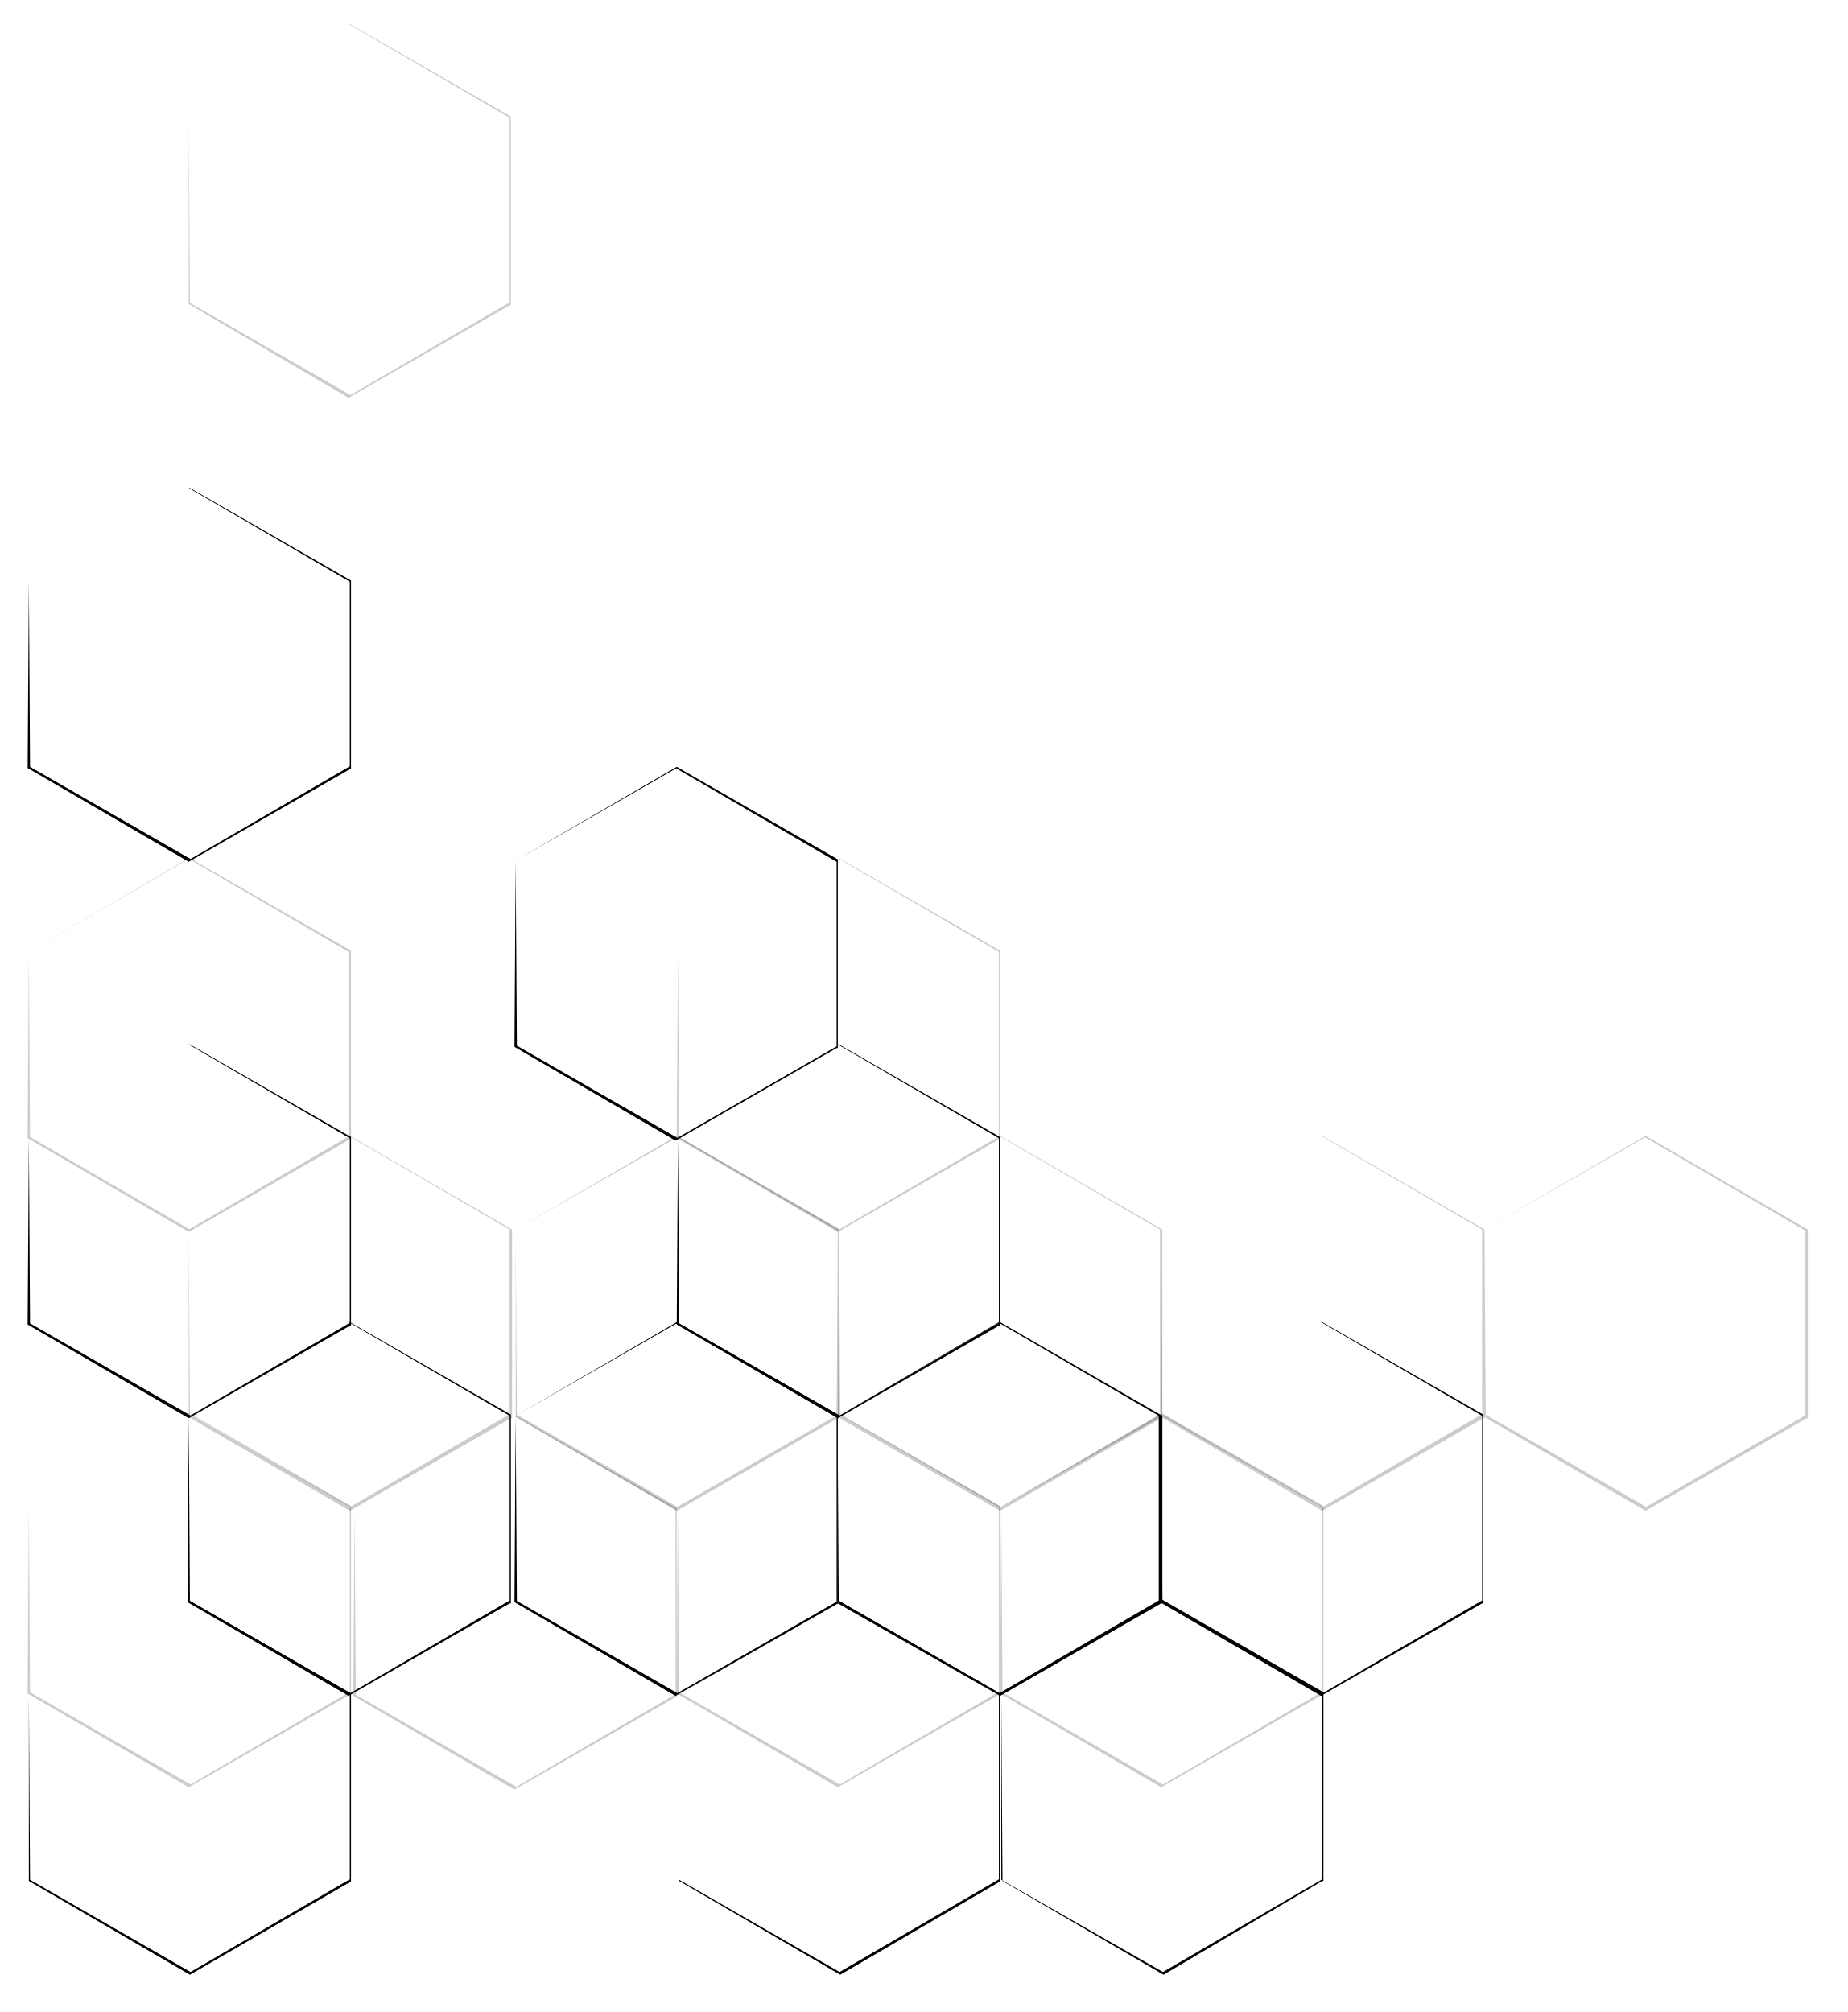
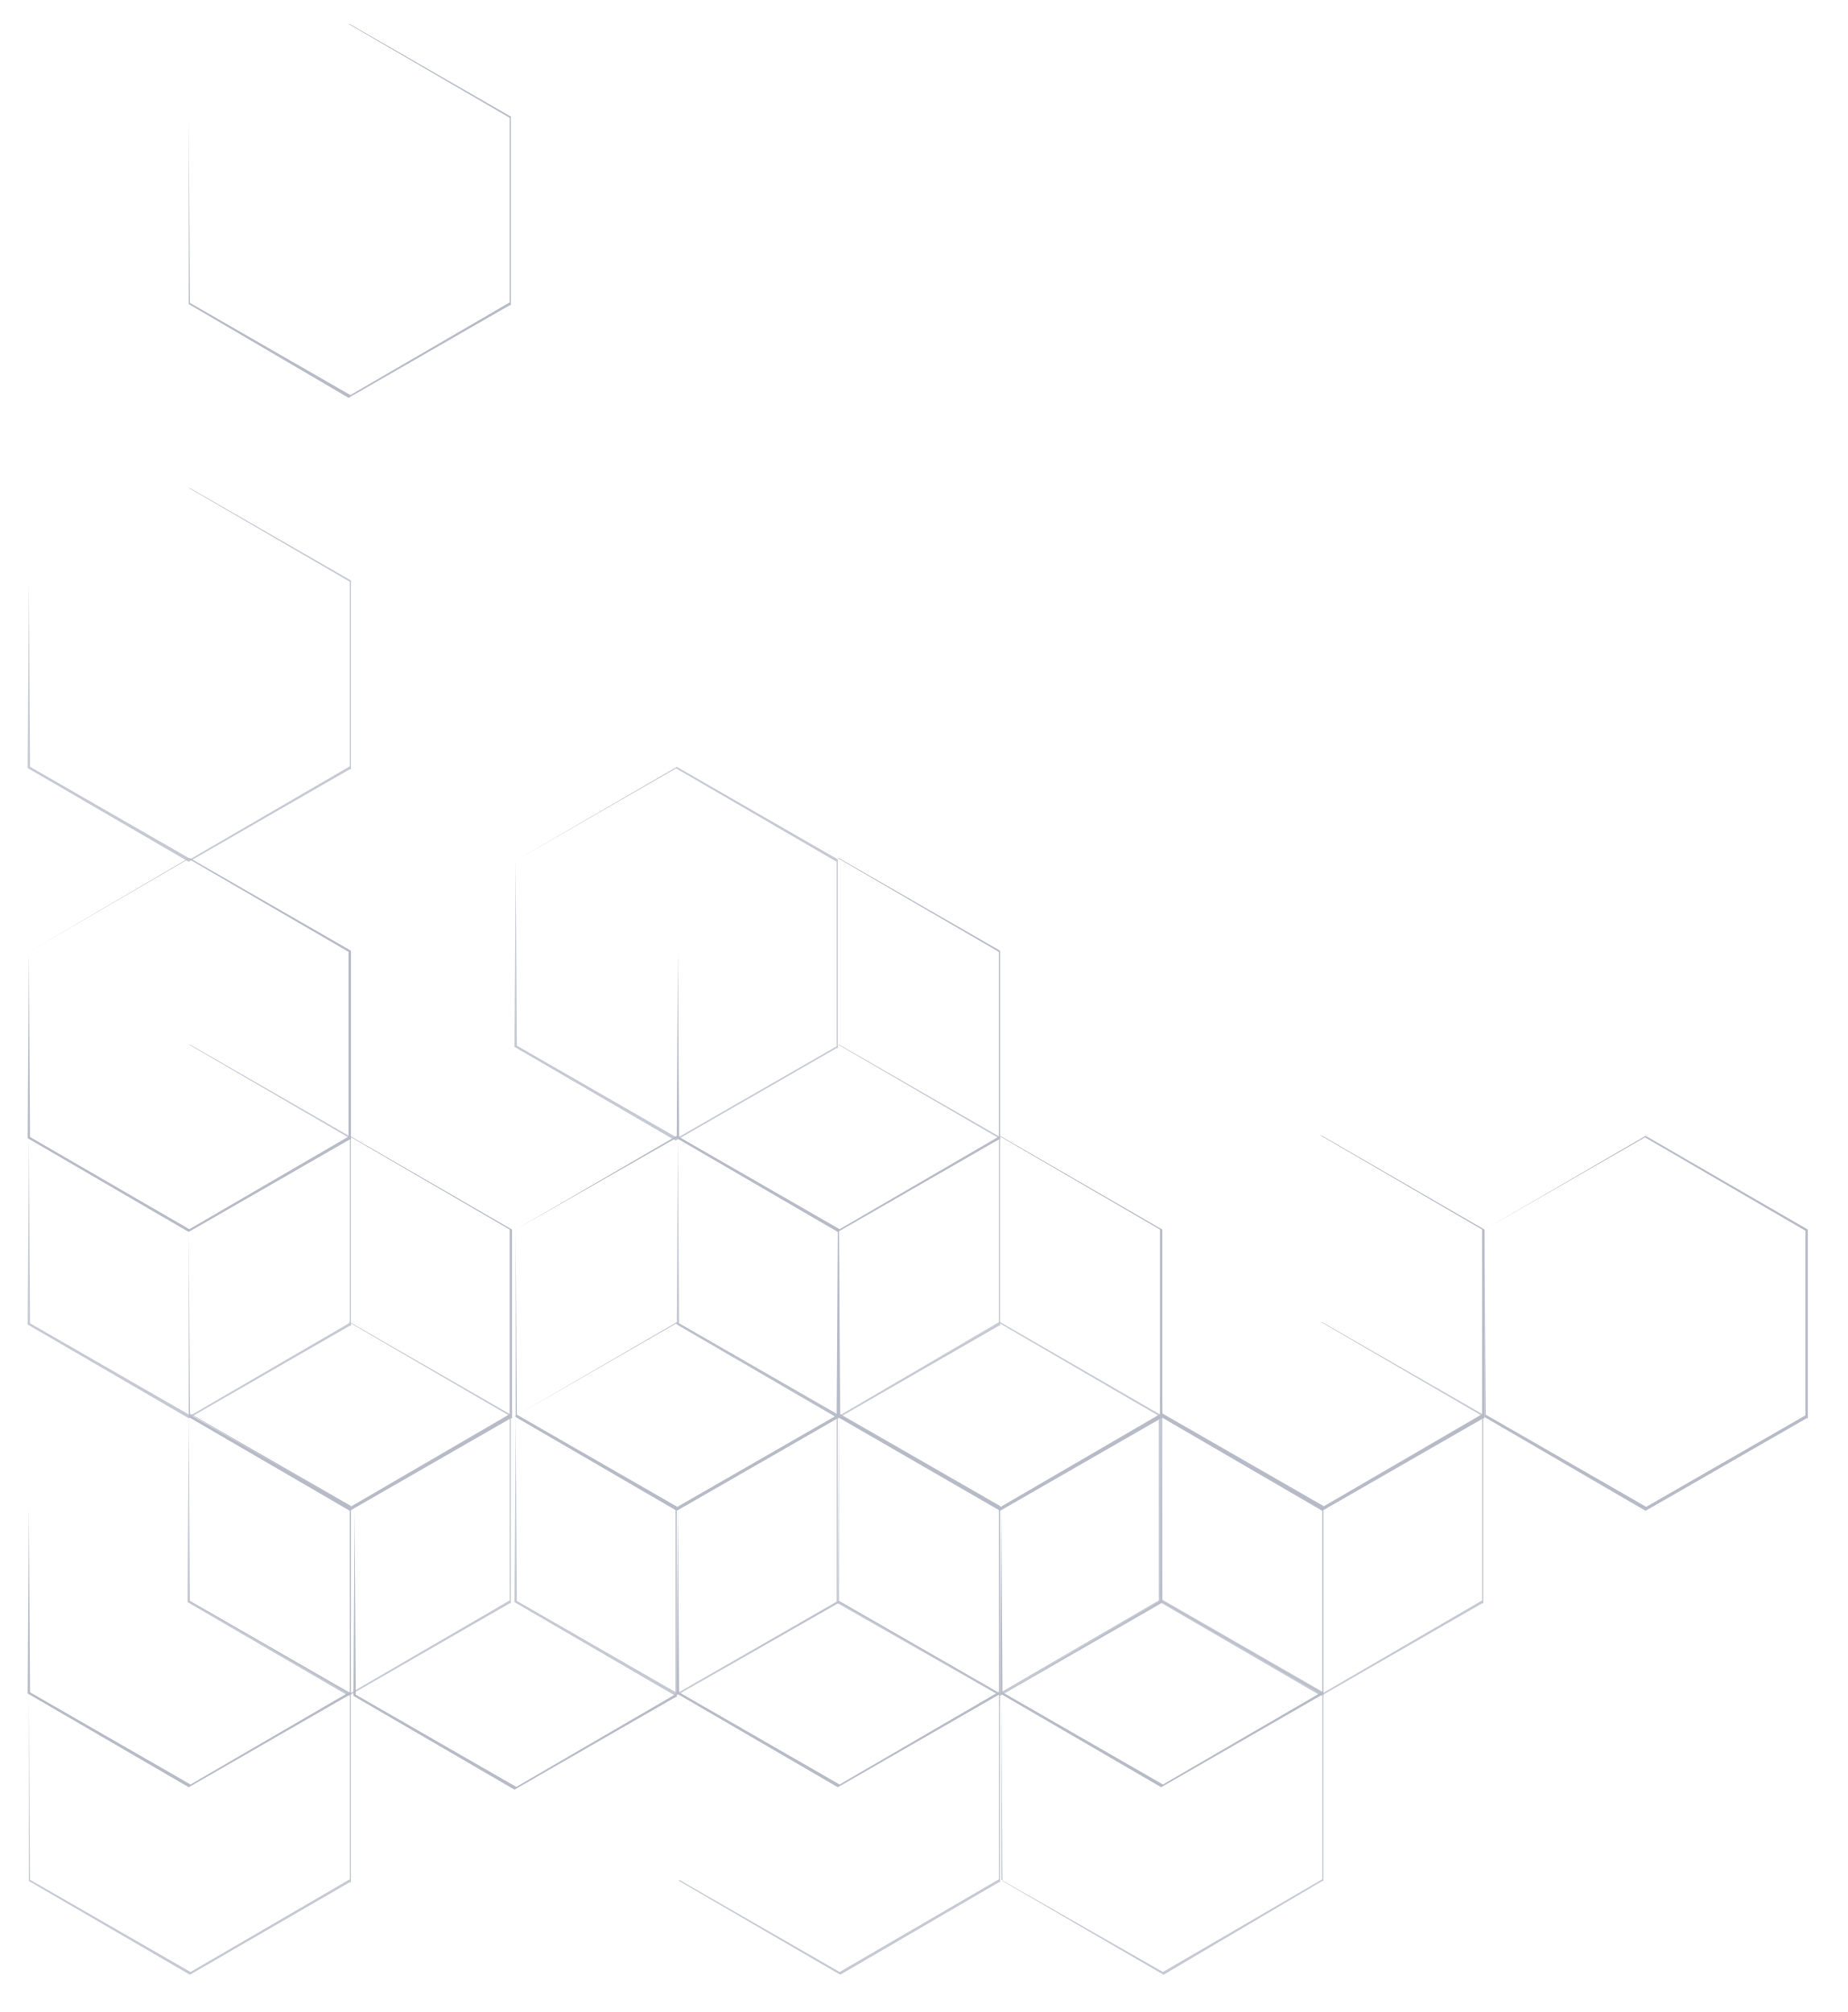
<svg xmlns="http://www.w3.org/2000/svg" version="1.1" id="Layer_3" x="0px" y="0px" viewBox="0 0 153.7 167.4" style="enable-background:new 0 0 153.7 167.4;" xml:space="preserve">
  <style type="text/css">
- 	.st0{opacity:0.2;enable-background:new    ;}
+ 	.st0{opacity:1;fill:#b7bbc8}.st1{opacity:.8;fill:#b7bbc8}
</style>
  <g>
    <path class="st0" d="M2.4,125.4l13.4-7.8l0,0l0,0l13.4,7.7l0,0v0.1v15.5v0.1h-0.1l-13.4,7.7l0,0l0,0l-13.4-7.8l0,0l0,0L2.4,125.4z    M2.4,125.4l0.1,15.5v-0.1l13.4,7.7h-0.1l13.4-7.8l-0.1,0.1v-15.5v0.1l-13.4-7.8h0.1L2.4,125.4z" />
    <path class="st0" d="M83.3,125.4l13.4-7.8l0,0l0,0l13.4,7.7l0,0v0.1v15.5v0.1H110l-13.4,7.7l0,0l0,0l-13.4-7.8l0,0l0,0L83.3,125.4z    M83.3,125.4l0.1,15.5v-0.1l13.4,7.7h-0.1l13.4-7.8l-0.1,0.1v-15.5v0.1l-13.3-7.6l0,0L83.3,125.4z" />
    <path class="st0" d="M56.4,125.4l13.4-7.8l0,0l0,0l13.4,7.7l0,0v0.1v15.5v0.1h-0.1l-13.4,7.7l0,0l0,0l-13.4-7.8l0,0l0,0L56.4,125.4   z M56.4,125.4l0.1,15.5v-0.1l13.4,7.7h-0.1l13.4-7.8l-0.1,0.1v-15.5v0.1l-13.4-7.8h0.1L56.4,125.4z" />
    <path class="st0" d="M15.7,102.3l13.4-7.8l0,0l0,0l13.5,7.8l0,0v0.1v15.5v0.1h-0.1l-13.4,7.7l0,0l0,0l-13.4-7.8l0,0l0,0V102.3z    M15.7,102.3l0.1,15.5v-0.1l13.4,7.7h-0.1l13.4-7.8l-0.1,0.1v-15.5v0.1L29,94.5h0.1L15.7,102.3z" />
    <path class="st0" d="M123.5,102.3l13.4-7.8l0,0l0,0l13.5,7.8l0,0v0.1v15.5v0.1h-0.1l-13.4,7.7l0,0l0,0l-13.4-7.8l0,0l0,0V102.3z    M123.5,102.3l0.1,15.5v-0.1l13.4,7.7h-0.1l13.4-7.7l-0.1,0.1v-15.5v0.1l-13.4-7.8h0.1L123.5,102.3z" />
    <path class="st0" d="M96.6,102.3l13.4-7.8l0,0l0,0l13.5,7.8l0,0v0.1v15.5v0.1h-0.1l-13.4,7.7l0,0l0,0l-13.4-7.8l0,0l0,0V102.3z    M96.6,102.3l0.1,15.5v-0.1l13.4,7.7H110l13.4-7.8l-0.1,0.1v-15.5v0.1l-13.4-7.8h0.1L96.6,102.3z" />
    <path class="st0" d="M69.8,102.3l13.4-7.8l0,0l0,0l13.5,7.8l0,0v0.1v15.5v0.1h-0.1l-13.4,7.7l0,0l0,0l-13.5-7.8l0,0l0,0L69.8,102.3   z M69.8,102.3l0.1,15.5v-0.1l13.4,7.7h-0.1l13.4-7.8l-0.1,0.1v-15.5v0.1l-13.4-7.8h0.1L69.8,102.3z" />
    <path class="st0" d="M42.9,102.3l13.4-7.8l0,0l0,0l13.5,7.8l0,0v0.1v15.5v0.1h-0.1l-13.4,7.7l0,0l0,0l-13.4-7.8l0,0l0,0V102.3z    M42.9,102.3l0.1,15.5v-0.1l13.4,7.7h-0.1l13.4-7.7l-0.1,0.1l0.1-15.5v0.1l-13.4-7.8h0.1L42.9,102.3z" />
    <path class="st0" d="M2.4,79.2l13.4-7.8l0,0l0,0l13.4,7.7l0,0v0.1v15.5v0.1h-0.1l-13.4,7.7l0,0l0,0L2.3,94.7l0,0l0,0L2.4,79.2z    M2.4,79.2l0.1,15.5v-0.1l13.3,7.7h-0.1l13.4-7.8L29,94.6V79.1v0.1l-13.4-7.8h0.1L2.4,79.2z" />
    <path class="st0" d="M29.5,125.6l13.4-7.8l0,0l0,0l13.4,7.7l0,0v0.1v15.5v0.1h-0.1l-13.4,7.7l0,0l0,0l-13.4-7.8l0,0l0,0L29.5,125.6   z M29.5,125.6l0.1,15.5V141l13.4,7.7h-0.1l13.4-7.8l-0.1,0.1v-15.5v0.1l-13.4-7.8h0.1L29.5,125.6z" />
    <path class="st0" d="M56.4,79.2l13.4-7.8l0,0l0,0l13.4,7.7l0,0v0.1v15.5v0.1h-0.1l-13.4,7.7l0,0l0,0l-13.4-7.8l0,0l0,0L56.4,79.2z    M56.4,79.2l0.1,15.5v-0.1l13.4,7.7h-0.1l13.4-7.8l-0.1,0.1V79.1v0.1l-13.4-7.8h0.1L56.4,79.2z" />
    <path class="st0" d="M15.7,9.8L29.1,2l0,0l0,0l13.4,7.7l0,0v0.1v15.5v0.1h-0.1L29,33.1l0,0l0,0l-13.3-7.8l0,0l0,0V9.8z M15.7,9.8   l0.1,15.5v-0.1l13.4,7.7h-0.1l13.4-7.8l-0.1,0.1V9.7v0.1L29,2h0.1L15.7,9.8z" />
-     <path d="M2.4,141l13.4-7.8l0,0l0,0l13.4,7.7l0,0v0.1v15.5v0.1h-0.1l-13.3,7.7l0,0l0,0l-13.4-7.8l0,0l0,0L2.4,141z M2.4,141   l0.1,15.5v-0.1l13.4,7.7h-0.1l13.4-7.8l-0.1,0.1v-15.5v0.1l-13.4-7.8h0.1L2.4,141z" />
-     <path d="M83.3,141l13.4-7.9l0,0l0,0l13.4,7.7l0,0v0.1v15.5v0.1H110l-13.2,7.8l0,0l0,0l-13.4-7.8l0,0l0,0L83.3,141z M83.3,141v15.5   v-0.1l13.5,7.7h-0.1l13.4-7.8l-0.1,0.1v-15.5v0.1l-13.3-7.7l0,0L83.3,141z" />
-     <path d="M56.4,141l13.4-7.8l0,0l0,0l13.4,7.7l0,0v0.1v15.5v0.1h-0.1l-13.2,7.7l0,0l0,0l-13.4-7.8l0,0l0,0L56.4,141z M56.4,141   l0.1,15.5v-0.1l13.4,7.7h-0.1l13.4-7.8l-0.1,0.1v-15.5v0.1l-13.3-7.7h0.1L56.4,141z" />
-     <path d="M15.7,117.8l13.4-7.8l0,0l0,0l13.4,7.7l0,0v0.1v15.5v0.1h-0.1L29,141.1l0,0l0,0l-13.4-7.8l0,0l0,0L15.7,117.8z M15.7,117.8   l0.1,15.5v-0.1l13.4,7.7h-0.1l13.4-7.8l-0.1,0.1v-15.5v0.1L29,110h0.1L15.7,117.8z" />
-     <path d="M96.6,117.8L110,110l0,0l0,0l13.4,7.7l0,0v0.1v15.5v0.1h-0.1l-13.4,7.7l0,0l0,0l-13.4-7.8l0,0l0,0L96.6,117.8z M96.6,117.8   l0.1,15.5v-0.1l13.4,7.7H110l13.4-7.8l-0.1,0.1v-15.5v0.1l-13.4-7.8h0.1L96.6,117.8z" />
-     <path d="M69.8,117.8l13.4-7.8l0,0l0,0l13.5,7.8l0,0v0.1v15.4v0.1h-0.1l-13.4,7.7l0,0l0,0l-13.5-7.7l0,0l0,0L69.8,117.8z    M69.8,117.8v15.5v-0.1l13.4,7.7h-0.1l13.4-7.8l-0.1,0.1v-15.5v0.1L83,110h0.1L69.8,117.8z" />
-     <path d="M42.9,117.8l13.4-7.8l0,0l0,0l13.4,7.7l0,0v0.1v15.5v0.1h-0.1l-13.4,7.7l0,0l0,0l-13.4-7.8l0,0l0,0L42.9,117.8z    M42.9,117.8l0.1,15.5v-0.1l13.4,7.7h-0.1l13.4-7.7l-0.1,0.1v-15.5v0.1l-13.4-7.8h0.1L42.9,117.8z" />
-     <path d="M2.4,94.7l13.4-7.8l0,0l0,0l13.4,7.7l0,0v0.1v15.5v0.1h-0.1L15.7,118l0,0l0,0l-13.4-7.8l0,0l0,0L2.4,94.7z M2.4,94.7   l0.1,15.5v-0.1l13.4,7.7h-0.1l13.4-7.8l-0.1,0.1V94.6v0.1l-13.4-7.8h0.1L2.4,94.7z" />
-     <path d="M56.4,94.7l13.4-7.8l0,0l0,0l13.4,7.7l0,0v0.1v15.5v0.1h-0.1L69.7,118l0,0l0,0l-13.4-7.8l0,0l0,0L56.4,94.7z M56.4,94.7   l0.1,15.5v-0.1l13.4,7.7h-0.1l13.4-7.8l-0.1,0.1V94.6v0.1l-13.4-7.8h0.1L56.4,94.7z" />
-     <path d="M42.9,71.6l13.4-7.8l0,0l0,0l13.4,7.7l0,0v0.1v15.5v0.1h-0.1l-13.4,7.7l0,0l0,0l-13.4-7.8l0,0l0,0L42.9,71.6z M42.9,71.6   L43,87.1V87l13.4,7.7h-0.1L69.7,87l-0.1,0.1V71.6v0.1l-13.4-7.8h0.1L42.9,71.6z" />
-     <path d="M2.4,48.4l13.4-7.8l0,0l0,0l13.4,7.7l0,0v0.1v15.5V64h-0.1l-13.4,7.7l0,0l0,0L2.3,63.9l0,0l0,0L2.4,48.4z M2.4,48.4   l0.1,15.5v-0.1l13.4,7.7h-0.1l13.4-7.8l-0.1,0.1V48.3v0.1l-13.4-7.8h0.1L2.4,48.4z" />
+     <path class="st1" d="M2.4,141l13.4-7.8l0,0l0,0l13.4,7.7l0,0v0.1v15.5v0.1h-0.1l-13.3,7.7l0,0l0,0l-13.4-7.8l0,0l0,0L2.4,141z M2.4,141   l0.1,15.5v-0.1l13.4,7.7h-0.1l13.4-7.8l-0.1,0.1v-15.5v0.1l-13.4-7.8h0.1L2.4,141z" />
+     <path class="st1" d="M83.3,141l13.4-7.9l0,0l0,0l13.4,7.7l0,0v0.1v15.5v0.1H110l-13.2,7.8l0,0l0,0l-13.4-7.8l0,0l0,0L83.3,141z M83.3,141v15.5   v-0.1l13.5,7.7h-0.1l13.4-7.8l-0.1,0.1v-15.5v0.1l-13.3-7.7l0,0L83.3,141z" />
+     <path class="st1" d="M56.4,141l13.4-7.8l0,0l0,0l13.4,7.7l0,0v0.1v15.5v0.1h-0.1l-13.2,7.7l0,0l0,0l-13.4-7.8l0,0l0,0L56.4,141z M56.4,141   l0.1,15.5v-0.1l13.4,7.7h-0.1l13.4-7.8l-0.1,0.1v-15.5v0.1l-13.3-7.7h0.1L56.4,141z" />
+     <path class="st1" d="M15.7,117.8l13.4-7.8l0,0l0,0l13.4,7.7l0,0v0.1v15.5v0.1h-0.1L29,141.1l0,0l0,0l-13.4-7.8l0,0l0,0L15.7,117.8z M15.7,117.8   l0.1,15.5v-0.1l13.4,7.7h-0.1l13.4-7.8l-0.1,0.1v-15.5v0.1L29,110h0.1L15.7,117.8z" />
+     <path class="st1" d="M96.6,117.8L110,110l0,0l0,0l13.4,7.7l0,0v0.1v15.5v0.1h-0.1l-13.4,7.7l0,0l0,0l-13.4-7.8l0,0l0,0L96.6,117.8z M96.6,117.8   l0.1,15.5v-0.1l13.4,7.7H110l13.4-7.8l-0.1,0.1v-15.5v0.1l-13.4-7.8h0.1L96.6,117.8z" />
+     <path class="st1" d="M69.8,117.8l13.4-7.8l0,0l0,0l13.5,7.8l0,0v0.1v15.4v0.1h-0.1l-13.4,7.7l0,0l0,0l-13.5-7.7l0,0l0,0L69.8,117.8z    M69.8,117.8v15.5v-0.1l13.4,7.7h-0.1l13.4-7.8l-0.1,0.1v-15.5v0.1L83,110h0.1L69.8,117.8z" />
+     <path class="st1" d="M42.9,117.8l13.4-7.8l0,0l0,0l13.4,7.7l0,0v0.1v15.5v0.1h-0.1l-13.4,7.7l0,0l0,0l-13.4-7.8l0,0l0,0L42.9,117.8z    M42.9,117.8l0.1,15.5v-0.1l13.4,7.7h-0.1l13.4-7.7l-0.1,0.1v-15.5v0.1l-13.4-7.8h0.1L42.9,117.8z" />
+     <path class="st1" d="M2.4,94.7l13.4-7.8l0,0l0,0l13.4,7.7l0,0v0.1v15.5v0.1h-0.1L15.7,118l0,0l0,0l-13.4-7.8l0,0l0,0L2.4,94.7z M2.4,94.7   l0.1,15.5v-0.1l13.4,7.7h-0.1l13.4-7.8l-0.1,0.1V94.6v0.1l-13.4-7.8h0.1L2.4,94.7z" />
+     <path class="st1" d="M56.4,94.7l13.4-7.8l0,0l0,0l13.4,7.7l0,0v0.1v15.5v0.1h-0.1L69.7,118l0,0l0,0l-13.4-7.8l0,0l0,0L56.4,94.7z M56.4,94.7   l0.1,15.5v-0.1l13.4,7.7h-0.1l13.4-7.8l-0.1,0.1V94.6v0.1l-13.4-7.8h0.1L56.4,94.7z" />
+     <path class="st1" d="M42.9,71.6l13.4-7.8l0,0l0,0l13.4,7.7l0,0v0.1v15.5v0.1h-0.1l-13.4,7.7l0,0l0,0l-13.4-7.8l0,0l0,0L42.9,71.6z M42.9,71.6   L43,87.1V87l13.4,7.7h-0.1L69.7,87l-0.1,0.1V71.6v0.1l-13.4-7.8h0.1L42.9,71.6z" />
+     <path class="st1" d="M2.4,48.4l13.4-7.8l0,0l0,0l13.4,7.7l0,0v0.1v15.5V64h-0.1l-13.4,7.7l0,0l0,0L2.3,63.9l0,0l0,0L2.4,48.4z M2.4,48.4   l0.1,15.5v-0.1l13.4,7.7h-0.1l13.4-7.8l-0.1,0.1V48.3v0.1l-13.4-7.8h0.1L2.4,48.4z" />
  </g>
</svg>
